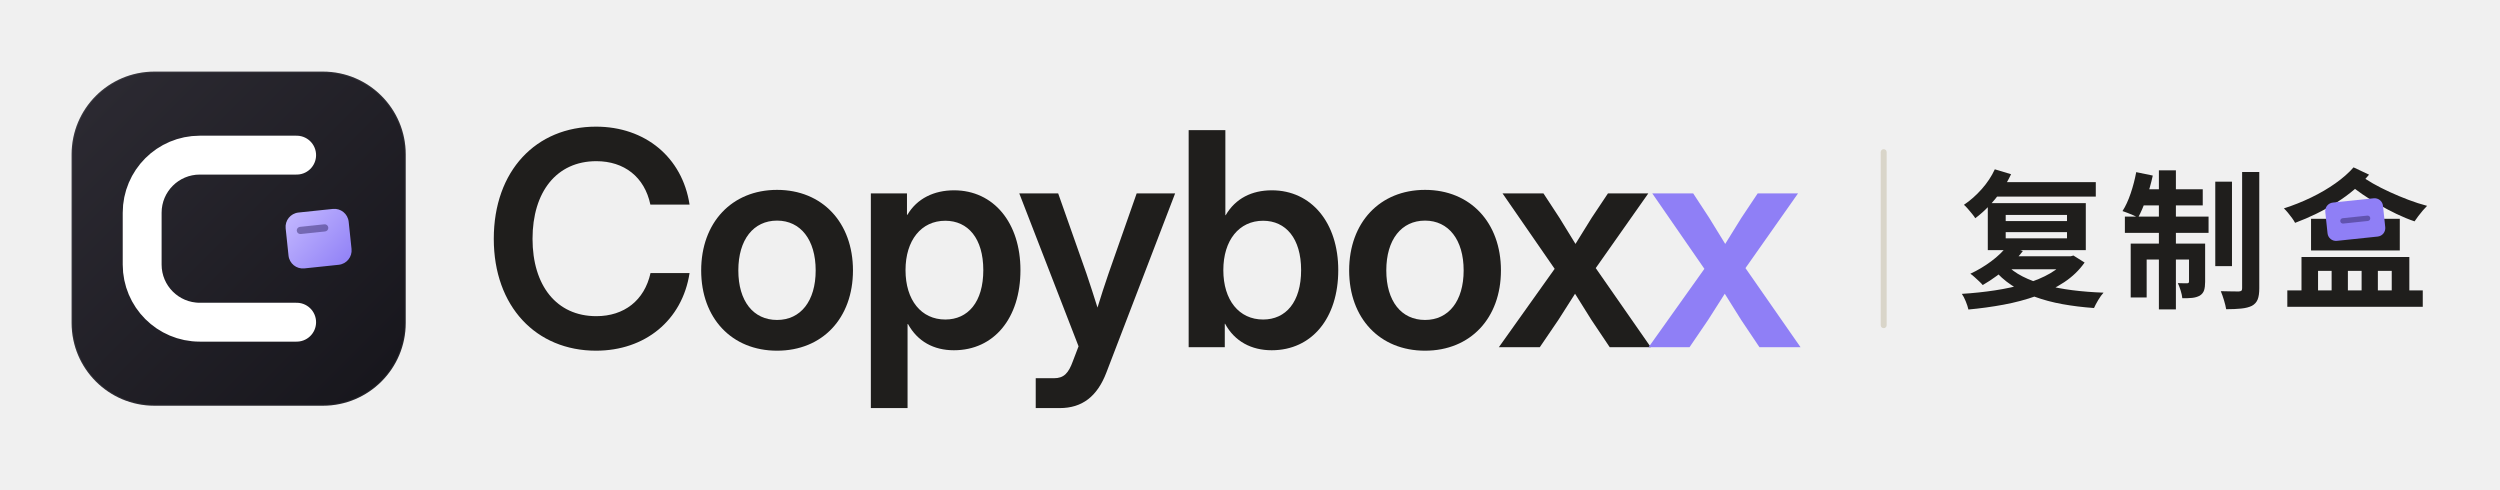
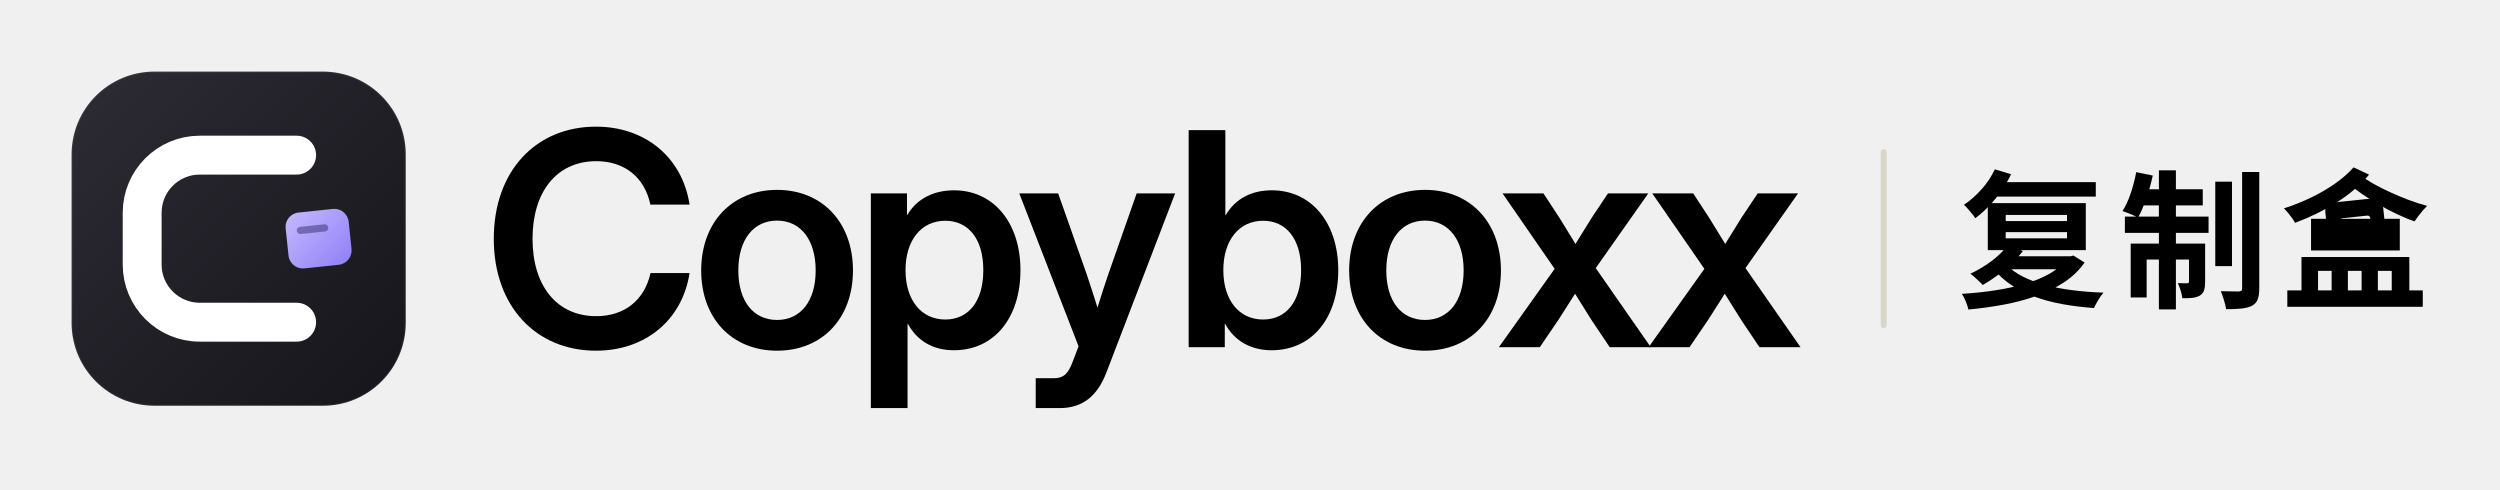
<svg xmlns="http://www.w3.org/2000/svg" viewBox="0 0 838 164" width="838" height="164">
  <g transform="translate(24.00 24.00) scale(0.12069) translate(-48 -48)">
    <defs>
      <linearGradient id="sq" x1="0" y1="0" x2="1" y2="1">
        <stop offset="0" stop-color="#2d2b33" />
        <stop offset="1" stop-color="#16151b" />
      </linearGradient>
      <linearGradient id="pu" x1="0" y1="0" x2="1" y2="1">
        <stop offset="0" stop-color="#c4b9ff" />
        <stop offset="1" stop-color="#8f7ff6" />
      </linearGradient>
    </defs>
    <rect x="48" y="48" width="928" height="928" rx="230" fill="url(#sq)" />
    <rect x="49.5" y="49.5" width="925" height="925" rx="228.5" fill="none" stroke="rgba(255,255,255,.07)" stroke-width="3" />
    <path d="M673 280H404A160 160 0 0 0 244 440V584A160 160 0 0 0 404 744H673" fill="none" stroke="#ffffff" stroke-width="108" stroke-linecap="round" stroke-linejoin="round" />
    <g transform="rotate(-6 734 512)">
      <rect x="646" y="434" width="176" height="156" rx="40" fill="url(#pu)" />
      <rect x="676" y="474" width="88" height="20" rx="10" fill="rgba(40, 30, 90, .45)" />
    </g>
  </g>
-   <path fill="#1f1e1c" transform="translate(162.00 116.38)" d="M37.793 1.172C54.199 1.172 66.699 -8.984 69.141 -24.854H56.055C54.004 -15.625 47.168 -10.4 37.891 -10.4C24.512 -10.4 16.504 -20.703 16.504 -36.328C16.504 -52.051 24.561 -62.354 37.891 -62.354C47.217 -62.354 54.053 -57.08 56.006 -47.803H69.141C66.699 -63.721 54.199 -73.926 37.793 -73.926C17.725 -73.926 3.516 -59.18 3.516 -36.328C3.516 -13.623 17.725 1.172 37.793 1.172Z" />
-   <path fill="#1f1e1c" transform="translate(231.96 116.38)" d="M28.516 1.172C43.701 1.172 53.955 -9.717 53.955 -25.732C53.955 -41.748 43.701 -52.734 28.516 -52.734C13.33 -52.734 3.076 -41.748 3.076 -25.732C3.076 -9.717 13.33 1.172 28.516 1.172ZM28.516 -9.131C20.557 -9.131 15.527 -15.43 15.527 -25.732C15.527 -36.084 20.605 -42.432 28.516 -42.432C36.377 -42.432 41.455 -36.035 41.455 -25.732C41.455 -15.479 36.426 -9.131 28.516 -9.131Z" />
-   <path fill="#1f1e1c" transform="translate(286.44 116.38)" d="M5.469 20.41H17.773V-7.764H17.92C21.143 -1.904 26.562 1.025 33.301 1.025C46.777 1.025 55.615 -9.766 55.615 -25.83C55.615 -41.699 46.631 -52.588 33.35 -52.588C26.66 -52.588 20.947 -49.854 17.725 -44.385H17.578V-51.562H5.469ZM30.42 -9.277C22.363 -9.277 17.09 -15.771 17.09 -25.83C17.09 -35.84 22.363 -42.383 30.42 -42.383C38.037 -42.383 43.164 -36.475 43.164 -25.83C43.164 -15.137 38.037 -9.277 30.42 -9.277Z" />
-   <path fill="#1f1e1c" transform="translate(340.78 116.38)" d="M6.396 20.41H14.453C21.924 20.41 27.002 16.553 30.078 8.496L53.125 -51.562H40.234L30.811 -24.707C29.492 -20.898 28.271 -17.09 27.1 -13.281C25.928 -17.09 24.658 -20.898 23.389 -24.707L13.916 -51.562H0.879L20.752 -0.293L18.848 4.688C17.383 8.74 15.82 10.4 12.5 10.4H6.396Z" />
-   <path fill="#1f1e1c" transform="translate(392.97 116.38)" d="M33.301 1.025C46.777 1.025 55.615 -9.766 55.615 -25.83C55.615 -41.699 46.631 -52.588 33.35 -52.588C26.66 -52.588 21.191 -49.902 17.871 -44.238H17.773V-72.754H5.469V0.0H17.578V-7.861H17.676C20.898 -1.904 26.562 1.025 33.301 1.025ZM30.42 -9.277C22.363 -9.277 17.09 -15.771 17.09 -25.83C17.09 -35.84 22.363 -42.383 30.42 -42.383C38.037 -42.383 43.164 -36.475 43.164 -25.83C43.164 -15.137 38.037 -9.277 30.42 -9.277Z" />
-   <path fill="#1f1e1c" transform="translate(449.16 116.38)" d="M28.516 1.172C43.701 1.172 53.955 -9.717 53.955 -25.732C53.955 -41.748 43.701 -52.734 28.516 -52.734C13.33 -52.734 3.076 -41.748 3.076 -25.732C3.076 -9.717 13.33 1.172 28.516 1.172ZM28.516 -9.131C20.557 -9.131 15.527 -15.43 15.527 -25.732C15.527 -36.084 20.605 -42.432 28.516 -42.432C36.377 -42.432 41.455 -36.035 41.455 -25.732C41.455 -15.479 36.426 -9.131 28.516 -9.131Z" />
-   <path fill="#1f1e1c" transform="translate(501.54 116.38)" d="M0.879 0.0H14.6L20.85 -9.18C22.803 -12.207 24.609 -15.088 26.416 -17.92C28.223 -15.088 29.98 -12.207 31.885 -9.18L38.037 0.0H51.807L33.35 -26.514L50.977 -51.562H37.451L31.982 -43.359C30.078 -40.332 28.32 -37.5 26.562 -34.619C24.805 -37.5 23.047 -40.332 21.191 -43.359L15.82 -51.562H2.1L19.58 -26.27Z" />
-   <path fill="#8f7ff6" transform="translate(551.73 116.38)" d="M0.879 0.0H14.6L20.85 -9.18C22.803 -12.207 24.609 -15.088 26.416 -17.92C28.223 -15.088 29.98 -12.207 31.885 -9.18L38.037 0.0H51.807L33.35 -26.514L50.977 -51.562H37.451L31.982 -43.359C30.078 -40.332 28.32 -37.5 26.562 -34.619C24.805 -37.5 23.047 -40.332 21.191 -43.359L15.82 -51.562H2.1L19.58 -26.27Z" />
+   <path fill="#000000" transform="translate(162.00 116.38)" d="M37.793 1.172C54.199 1.172 66.699 -8.984 69.141 -24.854H56.055C54.004 -15.625 47.168 -10.4 37.891 -10.4C24.512 -10.4 16.504 -20.703 16.504 -36.328C16.504 -52.051 24.561 -62.354 37.891 -62.354C47.217 -62.354 54.053 -57.08 56.006 -47.803H69.141C66.699 -63.721 54.199 -73.926 37.793 -73.926C17.725 -73.926 3.516 -59.18 3.516 -36.328C3.516 -13.623 17.725 1.172 37.793 1.172Z" />
+   <path fill="#000000" transform="translate(231.96 116.38)" d="M28.516 1.172C43.701 1.172 53.955 -9.717 53.955 -25.732C53.955 -41.748 43.701 -52.734 28.516 -52.734C13.33 -52.734 3.076 -41.748 3.076 -25.732C3.076 -9.717 13.33 1.172 28.516 1.172ZM28.516 -9.131C20.557 -9.131 15.527 -15.43 15.527 -25.732C15.527 -36.084 20.605 -42.432 28.516 -42.432C36.377 -42.432 41.455 -36.035 41.455 -25.732C41.455 -15.479 36.426 -9.131 28.516 -9.131Z" />
+   <path fill="#000000" transform="translate(286.44 116.38)" d="M5.469 20.41H17.773V-7.764H17.92C21.143 -1.904 26.562 1.025 33.301 1.025C46.777 1.025 55.615 -9.766 55.615 -25.83C55.615 -41.699 46.631 -52.588 33.35 -52.588C26.66 -52.588 20.947 -49.854 17.725 -44.385H17.578V-51.562H5.469ZM30.42 -9.277C22.363 -9.277 17.09 -15.771 17.09 -25.83C17.09 -35.84 22.363 -42.383 30.42 -42.383C38.037 -42.383 43.164 -36.475 43.164 -25.83C43.164 -15.137 38.037 -9.277 30.42 -9.277Z" />
+   <path fill="#000000" transform="translate(340.78 116.38)" d="M6.396 20.41H14.453C21.924 20.41 27.002 16.553 30.078 8.496L53.125 -51.562H40.234L30.811 -24.707C29.492 -20.898 28.271 -17.09 27.1 -13.281C25.928 -17.09 24.658 -20.898 23.389 -24.707L13.916 -51.562H0.879L20.752 -0.293L18.848 4.688C17.383 8.74 15.82 10.4 12.5 10.4H6.396Z" />
+   <path fill="#000000" transform="translate(392.97 116.38)" d="M33.301 1.025C46.777 1.025 55.615 -9.766 55.615 -25.83C55.615 -41.699 46.631 -52.588 33.35 -52.588C26.66 -52.588 21.191 -49.902 17.871 -44.238H17.773V-72.754H5.469V0.0H17.578V-7.861H17.676C20.898 -1.904 26.562 1.025 33.301 1.025ZM30.42 -9.277C22.363 -9.277 17.09 -15.771 17.09 -25.83C17.09 -35.84 22.363 -42.383 30.42 -42.383C38.037 -42.383 43.164 -36.475 43.164 -25.83C43.164 -15.137 38.037 -9.277 30.42 -9.277Z" />
+   <path fill="#000000" transform="translate(449.16 116.38)" d="M28.516 1.172C43.701 1.172 53.955 -9.717 53.955 -25.732C53.955 -41.748 43.701 -52.734 28.516 -52.734C13.33 -52.734 3.076 -41.748 3.076 -25.732C3.076 -9.717 13.33 1.172 28.516 1.172ZM28.516 -9.131C20.557 -9.131 15.527 -15.43 15.527 -25.732C15.527 -36.084 20.605 -42.432 28.516 -42.432C36.377 -42.432 41.455 -36.035 41.455 -25.732C41.455 -15.479 36.426 -9.131 28.516 -9.131Z" />
+   <path fill="#000000" transform="translate(501.54 116.38)" d="M0.879 0.0H14.6L20.85 -9.18C22.803 -12.207 24.609 -15.088 26.416 -17.92C28.223 -15.088 29.98 -12.207 31.885 -9.18L38.037 0.0H51.807L33.35 -26.514L50.977 -51.562H37.451L31.982 -43.359C30.078 -40.332 28.32 -37.5 26.562 -34.619C24.805 -37.5 23.047 -40.332 21.191 -43.359L15.82 -51.562H2.1L19.58 -26.27Z" />
+   <path fill="#000000" transform="translate(551.73 116.38)" d="M0.879 0.0H14.6L20.85 -9.18C22.803 -12.207 24.609 -15.088 26.416 -17.92C28.223 -15.088 29.98 -12.207 31.885 -9.18L38.037 0.0H51.807L33.35 -26.514L50.977 -51.562H37.451L31.982 -43.359C30.078 -40.332 28.32 -37.5 26.562 -34.619C24.805 -37.5 23.047 -40.332 21.191 -43.359L15.82 -51.562H2.1L19.58 -26.27Z" />
  <rect x="630.41" y="50.00" width="2" height="60" rx="1" fill="#d9d5c9" />
-   <path fill="#1f1e1c" transform="translate(656.41 99.25)" d="M15.9 -21.45V-19.35H36.45V-21.45ZM15.9 -27.2V-25.15H36.45V-27.2ZM9.9 -31.15H42.75V-15.4H9.9ZM12.25 -42.5 17.7 -40.85Q16.35 -37.95 14.425 -35.225Q12.5 -32.5 10.275 -30.175Q8.05 -27.85 5.7 -26.1Q5.35 -26.7 4.65 -27.55Q3.95 -28.4 3.225 -29.25Q2.5 -30.1 1.9 -30.6Q5.05 -32.7 7.85 -35.85Q10.65 -39.0 12.25 -42.5ZM13.55 -38.2H46.1V-33.35H11.15ZM16.5 -16.95 21.65 -15.1Q19.95 -12.85 17.7 -10.75Q15.45 -8.65 13.0 -6.85Q10.55 -5.05 8.2 -3.7Q7.75 -4.25 7.0 -4.95Q6.25 -5.65 5.45 -6.375Q4.65 -7.1 4.05 -7.5Q7.65 -9.15 11.025 -11.65Q14.4 -14.15 16.5 -16.95ZM15.55 -13.35H38.1V-9.0H11.4ZM36.5 -13.35H37.7L38.6 -13.6L42.35 -11.25Q39.65 -7.4 35.5 -4.65Q31.35 -1.9 26.175 -0.05Q21.0 1.8 15.2 2.875Q9.4 3.95 3.4 4.5Q3.15 3.35 2.525 1.8Q1.9 0.25 1.2 -0.75Q6.9 -1.1 12.325 -1.925Q17.75 -2.75 22.5 -4.15Q27.25 -5.55 30.85 -7.65Q34.45 -9.75 36.5 -12.6ZM16.0 -10.65Q18.2 -8.3 21.525 -6.6Q24.85 -4.9 29.075 -3.75Q33.3 -2.6 38.25 -1.975Q43.2 -1.35 48.7 -1.15Q47.85 -0.25 46.925 1.3Q46.0 2.85 45.5 4.0Q39.9 3.6 34.925 2.7Q29.95 1.8 25.65 0.225Q21.35 -1.35 17.875 -3.65Q14.4 -5.95 11.8 -9.1Z" />
-   <path fill="#1f1e1c" transform="translate(710.41 99.25)" d="M32.15 -38.35H37.75V-10.05H32.15ZM41.15 -41.6H46.9V-2.6Q46.9 -0.2 46.35 1.15Q45.8 2.5 44.45 3.25Q43.05 3.95 40.875 4.175Q38.7 4.4 35.8 4.4Q35.6 3.15 35.075 1.4Q34.55 -0.35 34.0 -1.65Q35.95 -1.6 37.675 -1.575Q39.4 -1.55 40.05 -1.55Q40.65 -1.6 40.9 -1.8Q41.15 -2.0 41.15 -2.65ZM13.25 -42.15H18.95V4.45H13.25ZM23.35 -17.6H28.75V-4.8Q28.75 -3.05 28.4 -1.95Q28.05 -0.85 26.95 -0.15Q25.85 0.45 24.4 0.6Q22.95 0.75 21.1 0.7Q21.0 -0.4 20.55 -1.85Q20.1 -3.3 19.6 -4.35Q20.65 -4.3 21.525 -4.3Q22.4 -4.3 22.75 -4.3Q23.35 -4.3 23.35 -4.9ZM3.8 -17.6H25.45V-12.25H9.15V0.45H3.8ZM1.85 -26.65H29.9V-21.2H1.85ZM7.05 -35.8H27.95V-30.4H5.95ZM5.65 -41.55 11.2 -40.4Q10.35 -36.5 9.025 -32.7Q7.7 -28.9 6.25 -26.25Q5.7 -26.65 4.725 -27.075Q3.75 -27.5 2.775 -27.875Q1.8 -28.25 1.05 -28.5Q2.6 -30.9 3.8 -34.45Q5.0 -38.0 5.65 -41.55Z" />
-   <path fill="#1f1e1c" transform="translate(764.41 99.25)" d="M10.25 -25.9H40.0V-15.3H10.25ZM2.3 -1.9H47.7V3.6H2.3ZM7.05 -13.1H43.2V0.55H37.3V-8.45H32.65V0.55H27.2V-8.45H22.6V0.55H17.15V-8.45H12.6V0.55H7.05ZM24.5 -43.15 29.7 -40.7Q25.3 -35.45 18.8 -31.375Q12.3 -27.3 4.9 -24.55Q4.55 -25.25 3.875 -26.175Q3.2 -27.1 2.475 -27.975Q1.75 -28.85 1.15 -29.4Q5.85 -30.9 10.3 -33.05Q14.75 -35.2 18.425 -37.8Q22.1 -40.4 24.5 -43.15ZM26.75 -40.55Q28.45 -39.2 31 -37.75Q33.55 -36.3 36.6 -34.9Q39.65 -33.5 42.875 -32.275Q46.1 -31.05 49.15 -30.25Q48.5 -29.6 47.7 -28.675Q46.9 -27.75 46.175 -26.775Q45.45 -25.8 44.95 -25.05Q42.0 -26.05 38.875 -27.55Q35.75 -29.05 32.8 -30.775Q29.85 -32.5 27.375 -34.2Q24.9 -35.9 23.2 -37.4Z" />
-   <g transform="rotate(-6 789.49 73.60)">
-     <rect x="779.76" y="67.15" width="19.45" height="12.90" rx="2.84" fill="#8f7ff6" />
-     <rect x="784.43" y="72.70" width="10.11" height="1.81" rx="0.90" fill="rgba(40, 30, 90, .45)" />
-   </g>
+   <path fill="#000000" transform="translate(656.41 99.25)" d="M15.9 -21.45V-19.35H36.45V-21.45ZM15.9 -27.2V-25.15H36.45V-27.2ZM9.9 -31.15H42.75V-15.4H9.9ZM12.25 -42.5 17.7 -40.85Q16.35 -37.95 14.425 -35.225Q12.5 -32.5 10.275 -30.175Q8.05 -27.85 5.7 -26.1Q5.35 -26.7 4.65 -27.55Q3.95 -28.4 3.225 -29.25Q2.5 -30.1 1.9 -30.6Q5.05 -32.7 7.85 -35.85Q10.65 -39.0 12.25 -42.5ZM13.55 -38.2H46.1V-33.35H11.15ZM16.5 -16.95 21.65 -15.1Q19.95 -12.85 17.7 -10.75Q15.45 -8.65 13.0 -6.85Q10.55 -5.05 8.2 -3.7Q7.75 -4.25 7.0 -4.95Q6.25 -5.65 5.45 -6.375Q4.65 -7.1 4.05 -7.5Q7.65 -9.15 11.025 -11.65Q14.4 -14.15 16.5 -16.95ZM15.55 -13.35H38.1V-9.0H11.4ZM36.5 -13.35H37.7L38.6 -13.6L42.35 -11.25Q39.65 -7.4 35.5 -4.65Q31.35 -1.9 26.175 -0.05Q21.0 1.8 15.2 2.875Q9.4 3.95 3.4 4.5Q3.15 3.35 2.525 1.8Q1.9 0.25 1.2 -0.75Q6.9 -1.1 12.325 -1.925Q17.75 -2.75 22.5 -4.15Q27.25 -5.55 30.85 -7.65Q34.45 -9.75 36.5 -12.6ZM16.0 -10.65Q18.2 -8.3 21.525 -6.6Q24.85 -4.9 29.075 -3.75Q33.3 -2.6 38.25 -1.975Q43.2 -1.35 48.7 -1.15Q47.85 -0.25 46.925 1.3Q46.0 2.85 45.5 4.0Q39.9 3.6 34.925 2.7Q29.95 1.8 25.65 0.225Q21.35 -1.35 17.875 -3.65Q14.4 -5.95 11.8 -9.1Z" />
+   <path fill="#000000" transform="translate(710.41 99.25)" d="M32.15 -38.35H37.75V-10.05H32.15ZM41.15 -41.6H46.9V-2.6Q46.9 -0.2 46.35 1.15Q45.8 2.5 44.45 3.25Q43.05 3.95 40.875 4.175Q38.7 4.4 35.8 4.4Q35.6 3.15 35.075 1.4Q34.55 -0.35 34.0 -1.65Q35.95 -1.6 37.675 -1.575Q39.4 -1.55 40.05 -1.55Q40.65 -1.6 40.9 -1.8Q41.15 -2.0 41.15 -2.65ZM13.25 -42.15H18.95V4.45H13.25ZM23.35 -17.6H28.75V-4.8Q28.75 -3.05 28.4 -1.95Q28.05 -0.85 26.95 -0.15Q25.85 0.45 24.4 0.6Q22.95 0.75 21.1 0.7Q21.0 -0.4 20.55 -1.85Q20.1 -3.3 19.6 -4.35Q20.65 -4.3 21.525 -4.3Q22.4 -4.3 22.75 -4.3Q23.35 -4.3 23.35 -4.9ZM3.8 -17.6H25.45V-12.25H9.15V0.45H3.8ZM1.85 -26.65H29.9V-21.2H1.85ZM7.05 -35.8H27.95V-30.4H5.95ZM5.65 -41.55 11.2 -40.4Q10.35 -36.5 9.025 -32.7Q7.7 -28.9 6.25 -26.25Q5.7 -26.65 4.725 -27.075Q3.75 -27.5 2.775 -27.875Q1.8 -28.25 1.05 -28.5Q2.6 -30.9 3.8 -34.45Q5.0 -38.0 5.65 -41.55Z" />
+   <path fill="#000000" transform="translate(764.41 99.25)" d="M10.25 -25.9H40.0V-15.3H10.25ZM2.3 -1.9H47.7V3.6H2.3ZM7.05 -13.1H43.2V0.55H37.3V-8.45H32.65V0.55H27.2V-8.45H22.6V0.55H17.15V-8.45H12.6V0.55H7.05ZM24.5 -43.15 29.7 -40.7Q25.3 -35.45 18.8 -31.375Q12.3 -27.3 4.9 -24.55Q4.55 -25.25 3.875 -26.175Q3.2 -27.1 2.475 -27.975Q1.75 -28.85 1.15 -29.4Q5.85 -30.9 10.3 -33.05Q14.75 -35.2 18.425 -37.8Q22.1 -40.4 24.5 -43.15ZM26.75 -40.55Q28.45 -39.2 31 -37.75Q33.55 -36.3 36.6 -34.9Q39.65 -33.5 42.875 -32.275Q46.1 -31.05 49.15 -30.25Q48.5 -29.6 47.7 -28.675Q46.9 -27.75 46.175 -26.775Q45.45 -25.8 44.95 -25.05Q42.0 -26.05 38.875 -27.55Q35.75 -29.05 32.8 -30.775Q29.85 -32.5 27.375 -34.2Q24.9 -35.9 23.2 -37.4Z" />
+   <path transform="rotate(-6 789.49 73.60)" d="M782.60 67.15H796.37A2.84 2.84 0 0 1 799.21 69.99V77.21A2.84 2.84 0 0 1 796.37 80.05H782.60A2.84 2.84 0 0 1 779.76 77.21V69.99A2.84 2.84 0 0 1 782.60 67.15ZM785.33 72.70H793.64A0.90 0.90 0 0 1 794.54 73.60V73.60A0.90 0.90 0 0 1 793.64 74.50H785.33A0.90 0.90 0 0 1 784.43 73.60V73.60A0.90 0.90 0 0 1 785.33 72.70Z" fill="#000000" fill-rule="evenodd" />
</svg>
